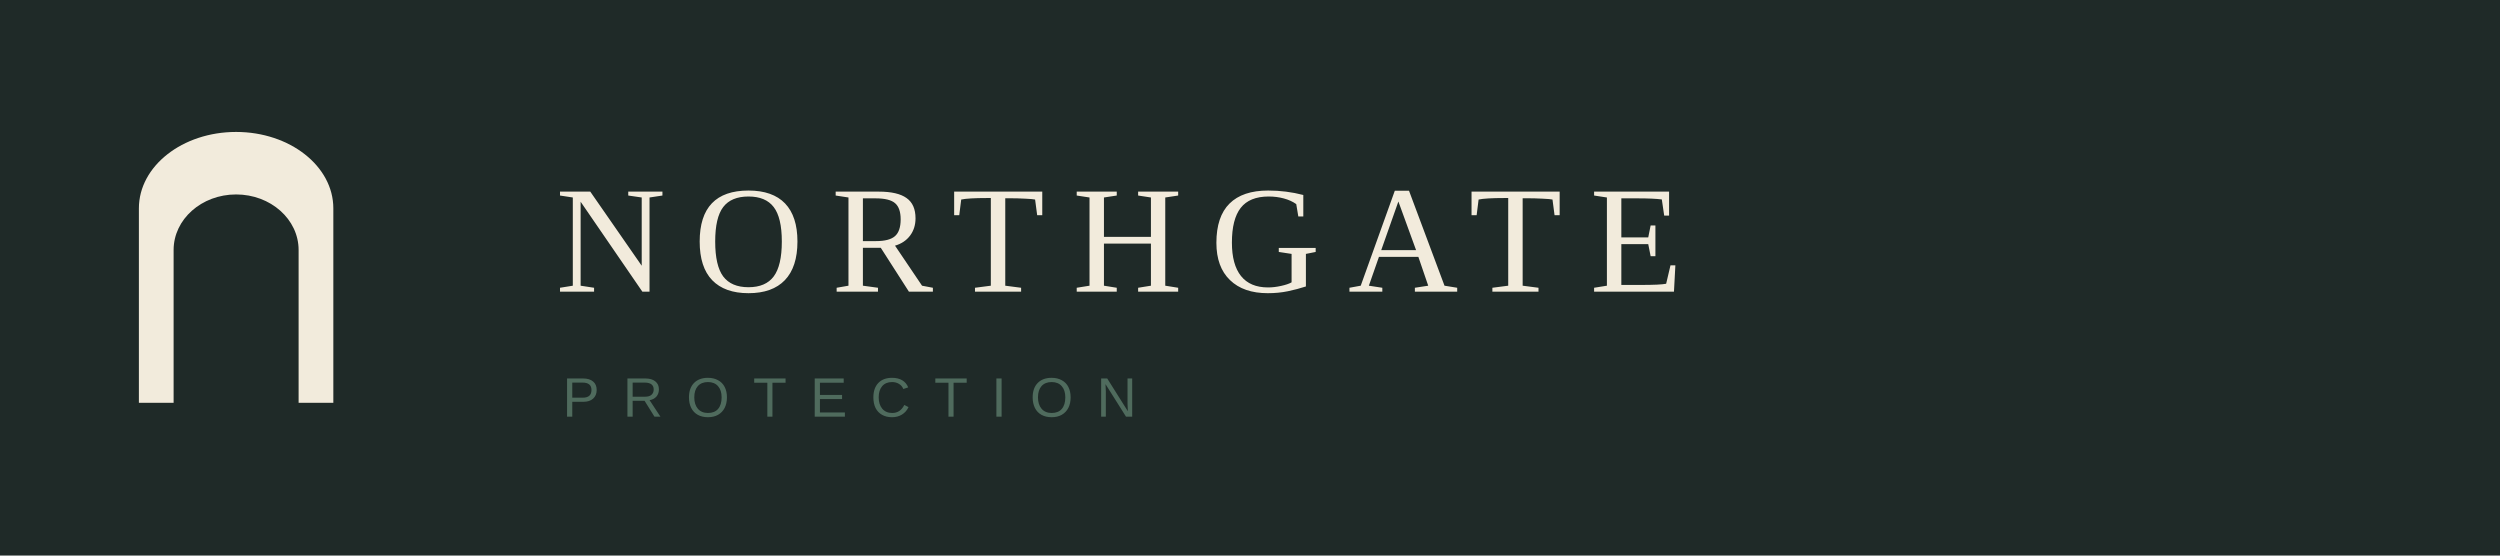
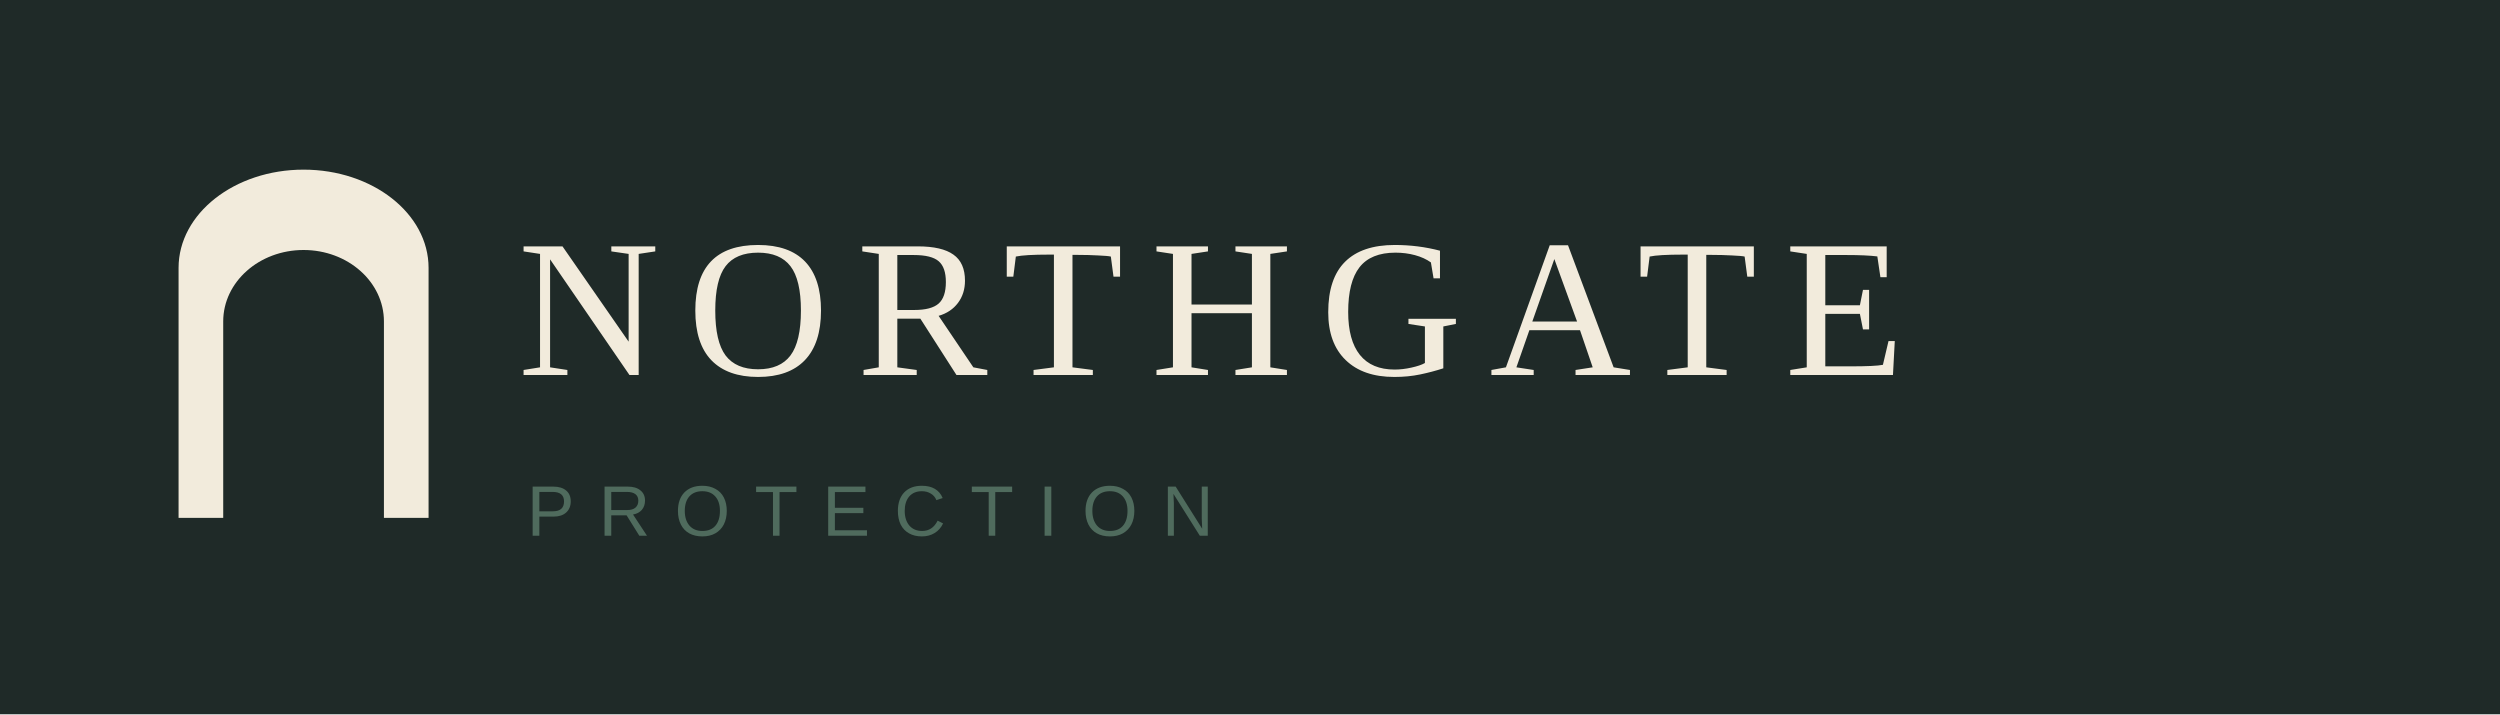
- <svg xmlns="http://www.w3.org/2000/svg" viewBox="0 0 360 80" width="360" height="80">
-   <rect width="360" height="80" fill="#1F2A28" />
+ <svg xmlns="http://www.w3.org/2000/svg" viewBox="0 0 280 80" width="280" height="80">
+   <rect width="280" height="80" fill="#1F2A28" />
  <g transform="translate(20, 18)">
    <path d="M 0,40 L 0,12 A 14,11 0 0 1 28,12 L 28,40 Z M 5,40 L 5,18 A 9,8 0 0 1 23,18 L 23,40 Z" fill="#F2EBDC" fill-rule="evenodd" />
  </g>
-   <text x="80" y="42" style="font-family: Georgia, 'Times New Roman', serif; font-size: 22px; font-weight: 500; fill: #F2EBDC; letter-spacing: 0.18em;">NORTHGATE</text>
-   <text x="81" y="60" style="font-family: 'Helvetica Neue', Arial, sans-serif; font-size: 8px; fill: #4F6B5D; letter-spacing: 0.42em; font-weight: 500;">PROTECTION</text>
+   <text x="58" y="42" style="font-family: Georgia, 'Times New Roman', serif; font-size: 22px; font-weight: 500; fill: #F2EBDC; letter-spacing: 0.14em;">NORTHGATE</text>
+   <text x="59" y="60" style="font-family: 'Helvetica Neue', Arial, sans-serif; font-size: 8px; fill: #4F6B5D; letter-spacing: 0.34em; font-weight: 500;">PROTECTION</text>
</svg>
